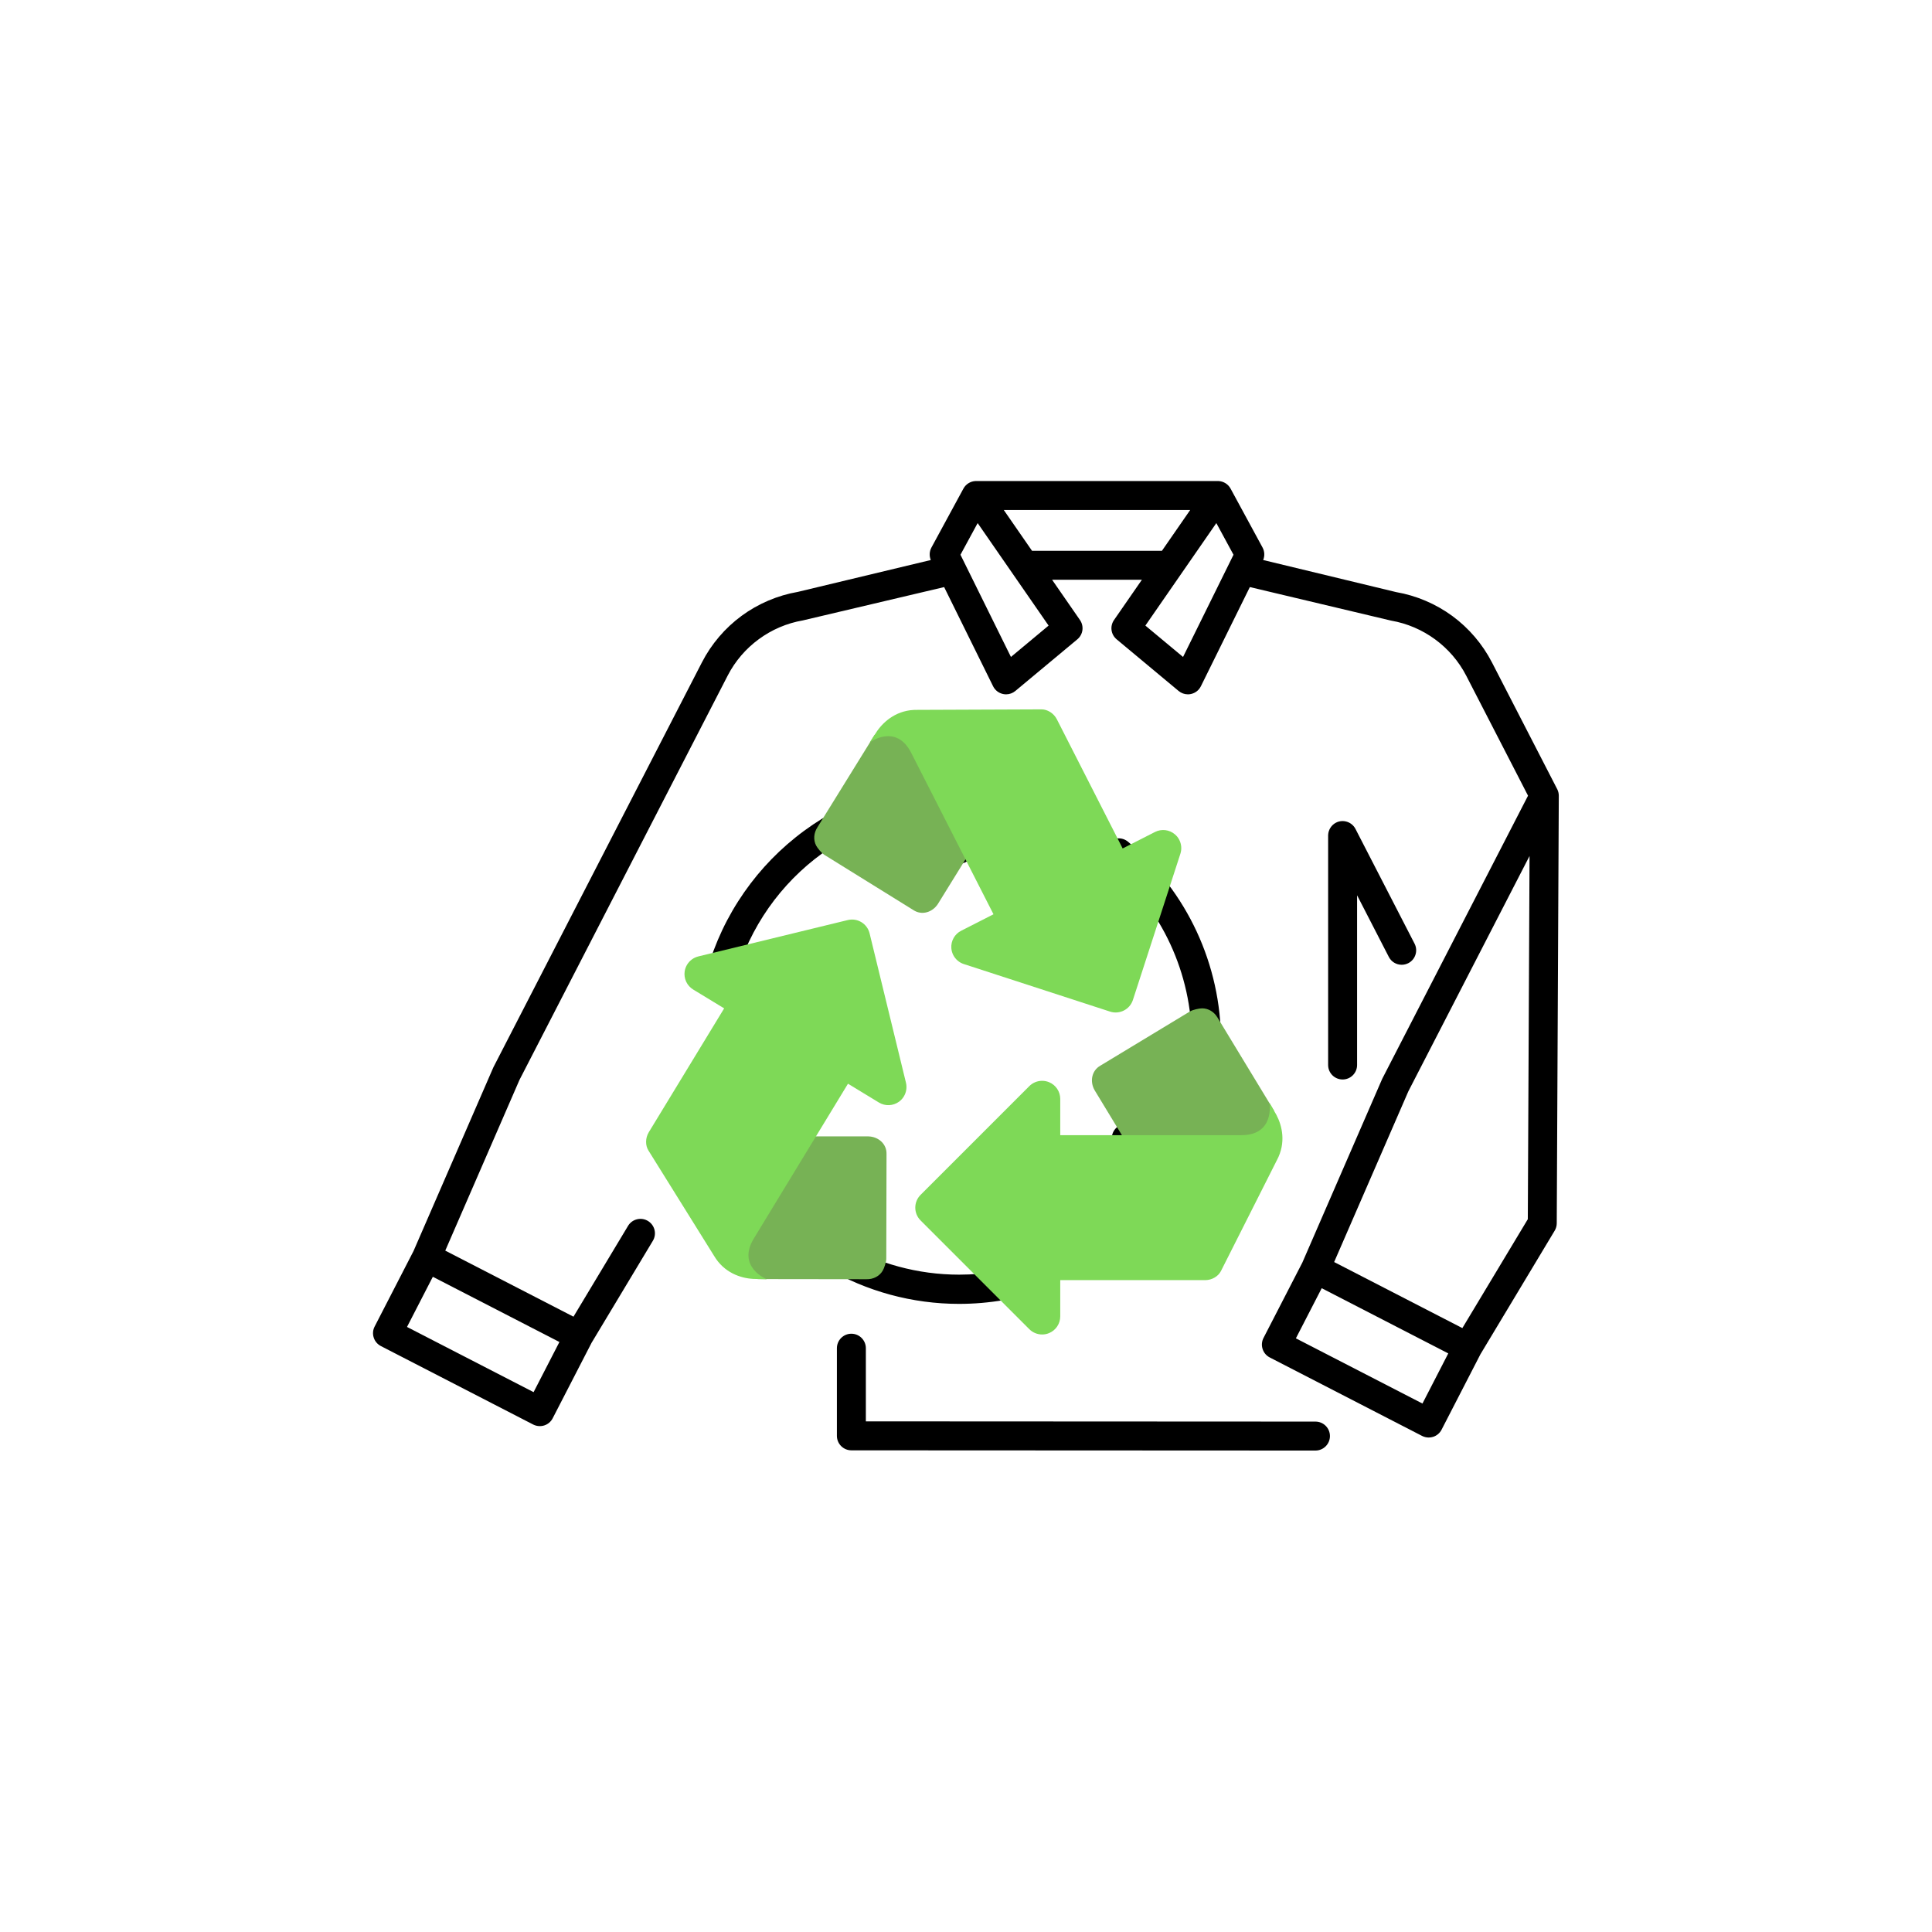
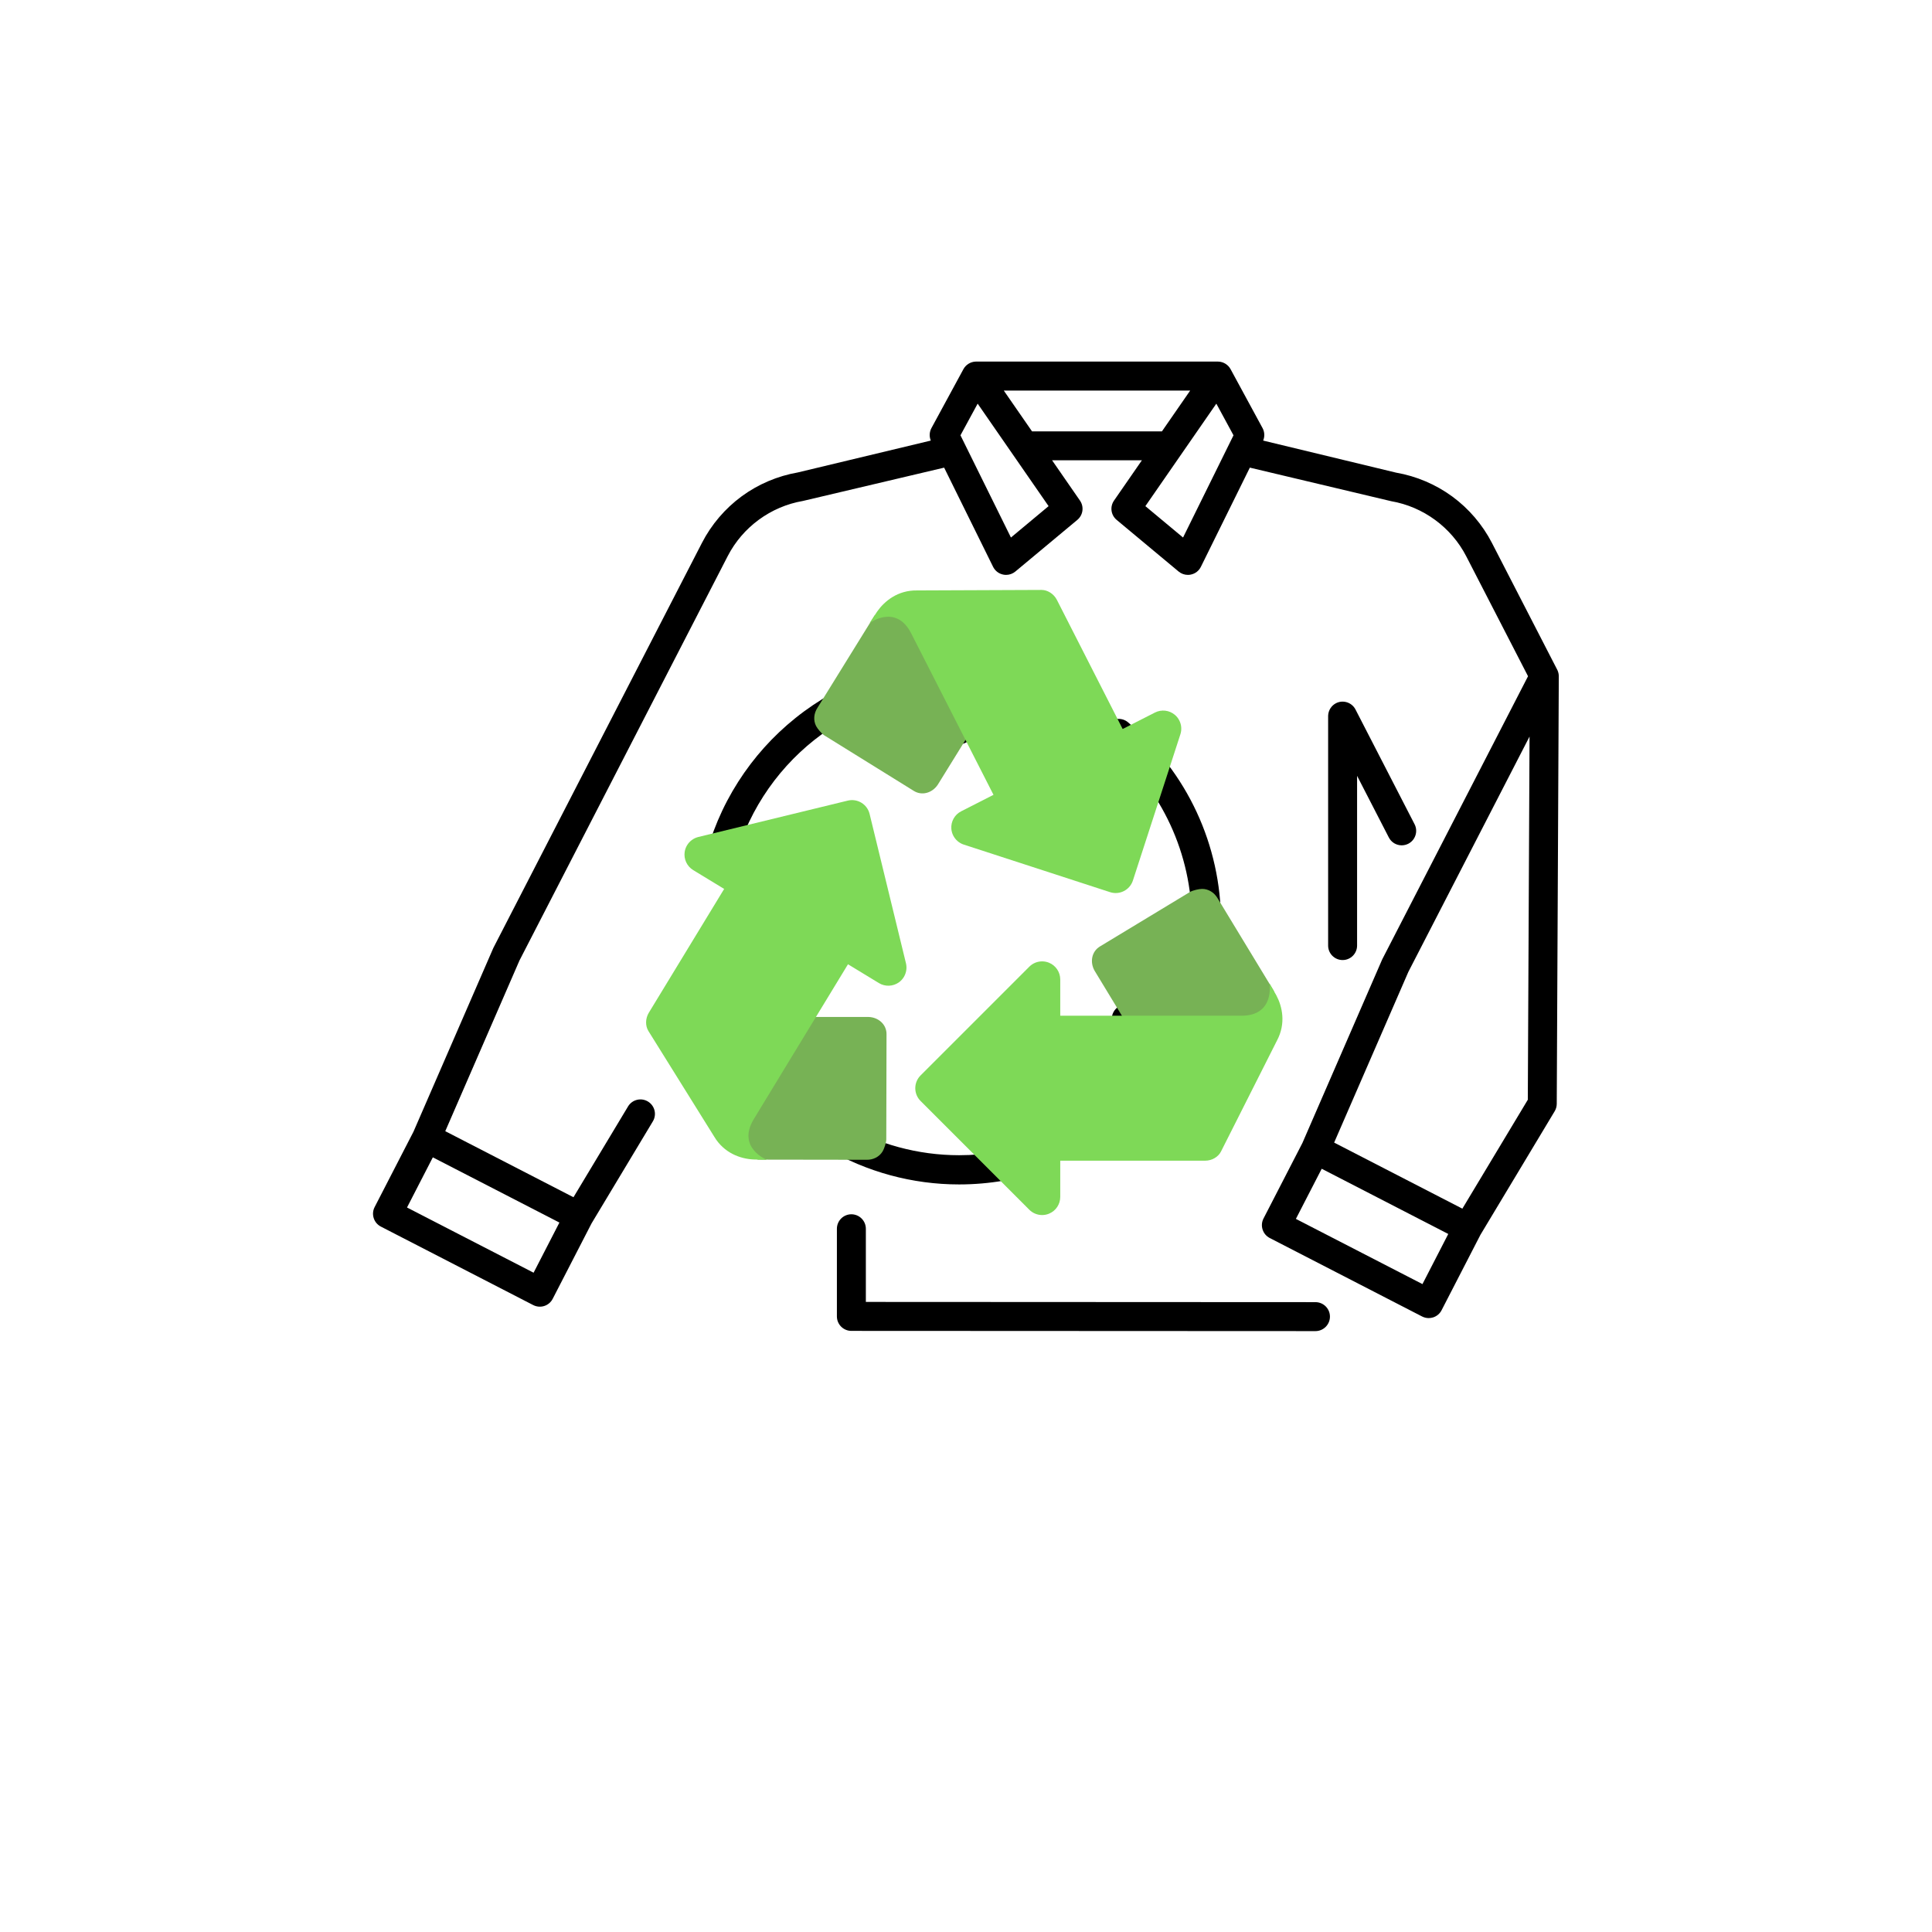
<svg xmlns="http://www.w3.org/2000/svg" width="500" zoomAndPan="magnify" viewBox="0 0 375 375" height="500" preserveAspectRatio="xMidYMid meet" version="1.0">
  <defs>
-     <clipPath id="119102c3f0">
-       <path d="M 162 258 L 259 258 L 259 281.578 L 162 281.578 Z M 162 258 " clip-rule="nonzero" />
+     <clipPath id="06a8b96bf3">
+       <path d="M 162 235 L 259 235 L 259 258.395 L 162 258.395 Z M 162 235 " clip-rule="nonzero" />
    </clipPath>
-     <clipPath id="6fe01e39d4">
-       <path d="M 72.305 93.328 L 302.555 93.328 L 302.555 280 L 72.305 280 Z M 72.305 93.328 " clip-rule="nonzero" />
+     <clipPath id="a546d98b20">
+       <path d="M 72.305 70.145 L 302.555 70.145 L 302.555 256 L 72.305 256 Z M 72.305 70.145 " clip-rule="nonzero" />
    </clipPath>
-     <clipPath id="869b386185">
-       <path d="M 125.254 194 L 166 194 L 166 249 L 125.254 249 Z M 125.254 194 " clip-rule="nonzero" />
+     <clipPath id="ea3193fd2f">
+       <path d="M 125.254 170 L 166 170 L 166 226 L 125.254 226 Z M 125.254 170 " clip-rule="nonzero" />
    </clipPath>
  </defs>
-   <path fill="#000000" d="M 203.297 250.121 C 204.77 249.594 205.539 247.969 205.012 246.496 C 204.48 245.023 202.859 244.254 201.387 244.785 C 196.516 246.527 191.395 247.41 186.168 247.41 C 170.125 247.41 155.145 238.781 147.078 224.887 C 146.293 223.535 144.559 223.074 143.207 223.859 C 143.117 223.91 138.547 226.57 138.547 226.57 L 139.07 216.781 L 152.473 223.59 C 153.867 224.297 155.574 223.738 156.281 222.344 C 156.992 220.949 156.434 219.242 155.039 218.535 L 137.758 209.758 C 136.906 209.324 135.887 209.352 135.059 209.832 C 134.23 210.309 133.695 211.176 133.645 212.133 L 132.605 231.488 C 132.551 232.527 133.066 233.512 133.953 234.055 C 134.406 234.336 134.922 234.477 135.434 234.477 C 135.926 234.477 136.414 234.348 136.852 234.094 L 143.68 230.156 C 147.961 236.66 153.703 242.133 160.426 246.09 C 168.199 250.664 177.102 253.082 186.168 253.082 C 192.047 253.078 197.812 252.082 203.297 250.121 Z M 203.297 250.121 " fill-opacity="1" fill-rule="nonzero" />
-   <path fill="#000000" d="M 218.961 163.391 C 217.777 162.391 216.012 162.531 214.996 163.695 C 213.957 164.887 214.145 166.738 215.348 167.758 C 225.508 176.367 231.332 188.934 231.332 202.238 C 231.332 210.176 229.246 217.98 225.301 224.812 L 225.297 224.812 C 224.938 225.488 224.832 226.277 225.047 227.008 C 225.254 227.703 225.711 228.324 226.371 228.703 L 231.004 231.379 L 222.266 235.82 L 221.457 220.809 C 221.375 219.246 220.035 218.047 218.477 218.133 C 216.914 218.215 215.715 219.551 215.797 221.113 L 216.84 240.469 C 216.891 241.426 217.422 242.293 218.25 242.77 C 218.688 243.023 219.18 243.148 219.668 243.148 C 220.109 243.148 220.547 243.047 220.953 242.844 L 238.23 234.066 C 239.16 233.594 239.754 232.656 239.781 231.613 C 239.809 230.574 239.266 229.605 238.367 229.086 L 231.555 225.152 C 235.125 218.082 237 210.219 237 202.238 C 237 187.242 230.426 173.082 218.961 163.391 Z M 218.961 163.391 " fill-opacity="1" fill-rule="nonzero" />
-   <path fill="#000000" d="M 183.793 166.359 C 184.336 167.191 185.242 167.645 186.172 167.645 C 186.703 167.645 187.238 167.496 187.715 167.188 L 203.953 156.609 C 204.758 156.086 205.242 155.191 205.242 154.234 C 205.242 153.277 204.758 152.383 203.953 151.859 L 187.715 141.281 C 186.844 140.715 185.73 140.668 184.816 141.164 C 183.902 141.66 183.336 142.617 183.336 143.656 L 183.336 151.48 C 178.438 151.746 173.645 152.711 169.043 154.359 C 163.738 156.258 158.812 159.012 154.402 162.547 C 150.031 166.051 146.289 170.219 143.281 174.938 C 140.215 179.742 138 184.98 136.695 190.512 C 136.336 192.035 137.277 193.562 138.801 193.922 C 139.02 193.973 139.238 194 139.453 194 C 140.738 194 141.902 193.121 142.211 191.816 C 147.043 171.355 165.117 157.07 186.168 157.07 C 187.73 157.07 189 155.801 189 154.234 L 189 148.883 L 197.215 154.234 L 184.621 162.438 C 183.309 163.293 182.938 165.047 183.793 166.359 Z M 183.793 166.359 " fill-opacity="1" fill-rule="nonzero" />
-   <path fill="#000000" d="M 263.41 206.719 L 263.41 173.773 L 269.57 185.738 C 270.051 186.676 271.012 187.262 272.07 187.262 C 272.512 187.262 272.957 187.152 273.355 186.949 C 274.02 186.605 274.516 186.023 274.742 185.305 C 274.973 184.59 274.91 183.832 274.566 183.164 L 263.098 160.895 C 262.387 159.516 260.688 158.973 259.312 159.68 C 258.426 160.137 257.844 161.043 257.793 162.043 C 257.789 162.086 257.789 162.129 257.789 162.168 L 257.789 206.719 C 257.789 208.27 259.047 209.527 260.598 209.527 C 262.148 209.531 263.41 208.27 263.41 206.719 Z M 263.41 206.719 " fill-opacity="1" fill-rule="nonzero" />
-   <g clip-path="url(#119102c3f0)">
-     <path fill="#000000" d="M 255.328 275.93 L 168.062 275.887 L 168.062 261.688 C 168.062 260.137 166.801 258.875 165.25 258.875 C 163.699 258.875 162.441 260.137 162.441 261.688 L 162.441 278.699 C 162.441 280.246 163.699 281.508 165.25 281.508 L 255.328 281.551 C 256.879 281.551 258.141 280.289 258.141 278.738 C 258.141 277.188 256.879 275.93 255.328 275.93 Z M 255.328 275.93 " fill-opacity="1" fill-rule="nonzero" />
+   <path fill="#000000" d="M 203.297 226.938 C 204.77 226.406 205.539 224.785 205.012 223.312 C 204.48 221.84 202.859 221.07 201.387 221.602 C 196.516 223.344 191.395 224.227 186.168 224.227 C 170.125 224.227 155.145 215.598 147.078 201.703 C 146.293 200.352 144.559 199.891 143.207 200.676 C 143.117 200.727 138.547 203.387 138.547 203.387 L 139.07 193.598 L 152.473 200.406 C 153.867 201.113 155.574 200.555 156.281 199.16 C 156.992 197.766 156.434 196.059 155.039 195.352 L 137.758 186.574 C 136.906 186.141 135.887 186.168 135.059 186.645 C 134.23 187.125 133.695 187.992 133.645 188.949 L 132.605 208.305 C 132.551 209.344 133.066 210.328 133.953 210.871 C 134.406 211.152 134.922 211.289 135.434 211.289 C 135.926 211.289 136.414 211.164 136.852 210.91 L 143.68 206.969 C 147.961 213.477 153.703 218.949 160.426 222.906 C 168.199 227.48 177.102 229.898 186.168 229.898 C 192.047 229.895 197.812 228.898 203.297 226.938 Z M 203.297 226.938 " fill-opacity="1" fill-rule="nonzero" />
+   <path fill="#000000" d="M 218.961 140.207 C 217.777 139.207 216.012 139.344 214.996 140.512 C 213.957 141.703 214.145 143.555 215.348 144.574 C 225.508 153.184 231.332 165.746 231.332 179.055 C 231.332 186.992 229.246 194.797 225.301 201.629 L 225.297 201.629 C 224.938 202.305 224.832 203.094 225.047 203.824 C 225.254 204.516 225.711 205.141 226.371 205.52 L 231.004 208.195 L 222.266 212.637 L 221.457 197.625 C 221.375 196.062 220.035 194.863 218.477 194.945 C 216.914 195.031 215.715 196.367 215.797 197.93 L 216.84 217.285 C 216.891 218.242 217.422 219.109 218.25 219.586 C 218.688 219.84 219.18 219.965 219.668 219.965 C 220.109 219.965 220.547 219.863 220.953 219.66 L 238.23 210.883 C 239.16 210.41 239.754 209.469 239.781 208.43 C 239.809 207.391 239.266 206.422 238.367 205.898 L 231.555 201.969 C 235.125 194.898 237 187.035 237 179.055 C 237 164.059 230.426 149.898 218.961 140.207 Z M 218.961 140.207 " fill-opacity="1" fill-rule="nonzero" />
+   <path fill="#000000" d="M 183.793 143.176 C 184.336 144.008 185.242 144.461 186.172 144.461 C 186.703 144.461 187.238 144.312 187.715 144.004 L 203.953 133.426 C 204.758 132.902 205.242 132.008 205.242 131.051 C 205.242 130.094 204.758 129.199 203.953 128.676 L 187.715 118.098 C 186.844 117.531 185.73 117.484 184.816 117.98 C 183.902 118.477 183.336 119.434 183.336 120.473 L 183.336 128.293 C 178.438 128.562 173.645 129.527 169.043 131.176 C 163.738 133.074 158.812 135.828 154.402 139.363 C 150.031 142.867 146.289 147.035 143.281 151.754 C 140.215 156.559 138 161.797 136.695 167.328 C 136.336 168.852 137.277 170.379 138.801 170.738 C 139.02 170.789 139.238 170.816 139.453 170.816 C 140.738 170.816 141.902 169.938 142.211 168.633 C 147.043 148.172 165.117 133.887 186.168 133.887 C 187.73 133.887 189 132.617 189 131.051 L 189 125.699 L 197.215 131.051 L 184.621 139.254 C 183.309 140.109 182.938 141.863 183.793 143.176 Z M 183.793 143.176 " fill-opacity="1" fill-rule="nonzero" />
+   <path fill="#000000" d="M 263.41 183.535 L 263.41 150.59 L 269.57 162.551 C 270.051 163.492 271.012 164.078 272.07 164.078 C 272.512 164.078 272.957 163.969 273.355 163.766 C 274.02 163.422 274.516 162.84 274.742 162.121 C 274.973 161.406 274.91 160.645 274.566 159.98 L 263.098 137.707 C 262.387 136.332 260.688 135.789 259.312 136.496 C 258.426 136.953 257.844 137.859 257.793 138.859 C 257.789 138.902 257.789 138.945 257.789 138.984 L 257.789 183.535 C 257.789 185.086 259.047 186.344 260.598 186.344 C 262.148 186.348 263.41 185.086 263.41 183.535 Z M 263.41 183.535 " fill-opacity="1" fill-rule="nonzero" />
+   <g clip-path="url(#06a8b96bf3)">
+     <path fill="#000000" d="M 255.328 252.746 L 168.062 252.703 L 168.062 238.504 C 168.062 236.953 166.801 235.691 165.25 235.691 C 163.699 235.691 162.441 236.953 162.441 238.504 L 162.441 255.516 C 162.441 257.062 163.699 258.324 165.25 258.324 L 255.328 258.367 C 256.879 258.367 258.141 257.105 258.141 255.555 C 258.141 254.004 256.879 252.746 255.328 252.746 Z M 255.328 252.746 " fill-opacity="1" fill-rule="nonzero" />
  </g>
-   <g clip-path="url(#6fe01e39d4)">
-     <path fill="#000000" d="M 302.301 153.266 C 302.285 153.23 302.266 153.195 302.246 153.156 L 289.59 128.578 C 287.766 125.035 285.105 121.918 281.895 119.562 C 278.68 117.207 274.91 115.602 270.992 114.926 L 245.18 108.699 C 245.508 107.918 245.465 107.023 245.059 106.273 L 238.852 94.836 C 238.391 93.984 237.5 93.422 236.531 93.371 L 236.508 93.371 C 236.477 93.367 236.441 93.367 236.402 93.367 L 189.473 93.367 C 189.457 93.367 189.445 93.367 189.434 93.367 L 189.395 93.367 C 189.371 93.367 189.344 93.371 189.316 93.371 C 188.352 93.422 187.461 93.984 187 94.836 L 180.793 106.273 C 180.387 107.023 180.344 107.918 180.668 108.699 L 154.867 114.883 C 150.941 115.562 147.168 117.164 143.957 119.523 C 140.746 121.879 138.082 124.996 136.258 128.539 L 95.793 207.109 C 95.766 207.164 95.742 207.219 95.715 207.277 L 80.262 242.832 L 72.715 257.484 C 72.371 258.148 72.309 258.91 72.539 259.625 C 72.766 260.34 73.262 260.922 73.93 261.27 L 103.492 276.5 C 104.148 276.836 104.938 276.902 105.637 276.676 C 106.352 276.449 106.934 275.953 107.277 275.285 L 114.82 260.645 L 126.719 240.84 C 127.496 239.551 127.121 237.891 125.871 237.055 C 125.227 236.625 124.453 236.48 123.695 236.652 C 122.938 236.82 122.301 237.281 121.902 237.945 L 111.312 255.566 L 86.426 242.746 L 100.832 209.605 L 141.254 131.113 C 144.148 125.492 149.594 121.496 155.832 120.422 L 183.258 113.953 L 192.758 133.203 C 193.145 133.98 193.848 134.527 194.699 134.707 C 194.891 134.75 195.086 134.77 195.281 134.77 C 195.938 134.77 196.574 134.539 197.078 134.117 L 209.105 124.098 C 210.23 123.16 210.449 121.543 209.617 120.34 L 204.211 112.531 L 221.641 112.531 L 216.234 120.34 C 215.398 121.543 215.617 123.16 216.746 124.098 L 228.77 134.117 C 229.273 134.539 229.914 134.77 230.57 134.77 C 230.766 134.77 230.961 134.75 231.152 134.707 C 232 134.527 232.707 133.98 233.09 133.203 L 242.594 113.949 L 270.027 120.465 C 276.254 121.539 281.699 125.535 284.594 131.152 L 296.59 154.441 L 268.324 209.324 C 268.297 209.379 268.27 209.434 268.246 209.492 L 252.793 245.047 L 245.246 259.695 C 244.902 260.363 244.84 261.125 245.07 261.84 C 245.297 262.555 245.793 263.137 246.457 263.48 L 276.023 278.711 C 276.422 278.914 276.867 279.023 277.312 279.023 C 277.602 279.023 277.891 278.98 278.168 278.891 C 278.883 278.66 279.465 278.168 279.809 277.5 L 287.352 262.859 L 301.762 238.875 C 302.023 238.445 302.16 237.949 302.164 237.441 L 302.562 154.457 C 302.562 154.043 302.473 153.645 302.301 153.266 Z M 108.582 260.48 L 103.57 270.215 L 79 257.559 L 84.012 247.824 Z M 196.223 127.516 L 186.426 107.676 L 189.762 101.531 L 203.531 121.426 Z M 200.316 106.91 L 194.832 98.988 L 231.016 98.988 L 225.531 106.91 Z M 229.629 127.516 L 222.316 121.426 L 236.09 101.531 L 239.422 107.676 Z M 276.098 272.426 L 251.531 259.77 L 256.543 250.039 L 281.109 262.695 Z M 296.547 236.645 L 283.844 257.781 L 258.957 244.961 L 273.363 211.82 L 296.883 166.148 Z M 296.547 236.645 " fill-opacity="1" fill-rule="nonzero" />
+   <g clip-path="url(#a546d98b20)">
+     <path fill="#000000" d="M 302.301 130.082 C 302.285 130.047 302.266 130.012 302.246 129.973 L 289.59 105.395 C 287.766 101.852 285.105 98.734 281.895 96.379 C 278.68 94.02 274.91 92.418 270.992 91.742 L 245.18 85.516 C 245.508 84.734 245.465 83.84 245.059 83.09 L 238.852 71.652 C 238.391 70.801 237.5 70.238 236.531 70.188 L 236.508 70.188 C 236.477 70.184 236.441 70.184 236.402 70.184 L 189.473 70.184 C 189.457 70.184 189.445 70.184 189.434 70.184 L 189.395 70.184 C 189.371 70.184 189.344 70.188 189.316 70.188 C 188.352 70.238 187.461 70.801 187 71.652 L 180.793 83.09 C 180.387 83.84 180.344 84.734 180.668 85.516 L 154.867 91.699 C 150.941 92.379 147.168 93.98 143.957 96.336 C 140.746 98.695 138.082 101.812 136.258 105.355 L 95.793 183.926 C 95.766 183.98 95.742 184.035 95.715 184.094 L 80.262 219.648 L 72.715 234.297 C 72.371 234.965 72.309 235.727 72.539 236.441 C 72.766 237.156 73.262 237.738 73.93 238.082 L 103.492 253.312 C 104.148 253.652 104.938 253.719 105.637 253.492 C 106.352 253.262 106.934 252.77 107.277 252.102 L 114.82 237.461 L 126.719 217.656 C 127.496 216.367 127.121 214.703 125.871 213.871 C 125.227 213.441 124.453 213.297 123.695 213.465 C 122.938 213.637 122.301 214.098 121.902 214.762 L 111.312 232.383 L 86.426 219.562 L 100.832 186.422 L 141.254 107.93 C 144.148 102.309 149.594 98.312 155.832 97.238 L 183.258 90.77 L 192.758 110.02 C 193.145 110.797 193.848 111.344 194.699 111.523 C 194.891 111.566 195.086 111.586 195.281 111.586 C 195.938 111.586 196.574 111.355 197.078 110.934 L 209.105 100.914 C 210.23 99.977 210.449 98.359 209.617 97.156 L 204.211 89.344 L 221.641 89.344 L 216.234 97.156 C 215.398 98.359 215.617 99.977 216.746 100.914 L 228.77 110.934 C 229.273 111.355 229.914 111.586 230.57 111.586 C 230.766 111.586 230.961 111.566 231.152 111.523 C 232 111.344 232.707 110.797 233.09 110.02 L 242.594 90.766 L 270.027 97.281 C 276.254 98.355 281.699 102.352 284.594 107.969 L 296.59 131.258 L 268.324 186.141 C 268.297 186.195 268.27 186.25 268.246 186.309 L 252.793 221.863 L 245.246 236.512 C 244.902 237.18 244.84 237.941 245.07 238.656 C 245.297 239.371 245.793 239.953 246.457 240.297 L 276.023 255.527 C 276.422 255.73 276.867 255.84 277.312 255.84 C 277.602 255.84 277.891 255.793 278.168 255.707 C 278.883 255.477 279.465 254.984 279.809 254.316 L 287.352 239.676 L 301.762 215.691 C 302.023 215.258 302.16 214.762 302.164 214.258 L 302.562 131.273 C 302.562 130.859 302.473 130.461 302.301 130.082 Z M 108.582 237.297 L 103.57 247.031 L 79 234.375 L 84.012 224.641 Z M 196.223 104.332 L 186.426 84.492 L 189.762 78.348 L 203.531 98.242 Z M 200.316 83.727 L 194.832 75.805 L 231.016 75.805 L 225.531 83.727 Z M 229.629 104.332 L 222.316 98.242 L 236.09 78.348 L 239.422 84.492 Z M 276.098 249.242 L 251.531 236.586 L 256.543 226.855 L 281.109 239.512 Z M 296.547 213.461 L 283.844 234.598 L 258.957 221.777 L 273.363 188.637 L 296.883 142.965 Z M 296.547 213.461 " fill-opacity="1" fill-rule="nonzero" />
  </g>
-   <path fill="#77b255" d="M 230.414 237.922 C 229.191 237.922 228.004 237.285 227.359 236.148 L 212.465 211.613 C 211.5 209.93 211.879 207.82 213.562 206.852 L 231 196.301 C 231.547 195.988 232.742 195.719 233.332 195.719 C 234.559 195.719 235.695 196.414 236.344 197.551 L 247.273 215.562 L 247.848 223.414 C 248.812 225.098 244.48 227.578 242.789 228.543 L 232.152 237.457 C 231.605 237.773 231.004 237.922 230.414 237.922 Z M 230.414 237.922 " fill-opacity="1" fill-rule="nonzero" />
-   <path fill="#7ed957" d="M 205.793 248.473 C 203.848 248.473 202.277 246.898 202.277 244.953 L 202.277 223.852 C 202.277 221.906 203.848 220.336 205.793 220.336 L 240.961 220.336 C 247.469 220.336 246.414 214.074 246.414 214.074 C 246.414 214.074 247.562 216.051 247.73 216.363 C 248.883 218.52 249.645 221.82 247.852 225.172 L 236.988 246.703 C 236.477 247.719 235.262 248.473 233.93 248.473 Z M 205.793 248.473 " fill-opacity="1" fill-rule="nonzero" />
-   <path fill="#7ed957" d="M 202.277 259.023 C 201.359 259.023 200.461 258.664 199.789 257.992 L 178.688 236.891 C 177.312 235.516 177.312 233.293 178.688 231.918 L 199.789 210.816 C 200.461 210.145 201.359 209.785 202.277 209.785 C 202.73 209.785 203.188 209.871 203.621 210.051 C 204.938 210.594 205.793 211.883 205.793 213.301 L 205.793 255.504 C 205.793 256.926 204.938 258.215 203.621 258.754 C 203.188 258.938 202.73 259.023 202.277 259.023 Z M 202.277 259.023 " fill-opacity="1" fill-rule="nonzero" />
-   <path fill="#77b255" d="M 197.328 147.531 C 197.883 148.621 197.855 149.965 197.137 151.062 L 182.039 175.469 C 180.973 177.098 178.922 177.719 177.297 176.652 L 159.98 165.91 C 159.453 165.562 158.664 164.621 158.398 164.098 C 157.844 163.008 157.945 161.676 158.66 160.578 L 169.746 142.664 L 176.48 138.59 C 177.543 136.961 181.719 139.695 183.348 140.766 L 196.117 146.195 C 196.652 146.543 197.059 147.012 197.328 147.531 Z M 197.328 147.531 " fill-opacity="1" fill-rule="nonzero" />
-   <path fill="#7ed957" d="M 217.906 164.68 C 218.789 166.414 218.105 168.527 216.367 169.414 L 197.562 178.996 C 195.832 179.875 193.715 179.188 192.836 177.457 L 176.863 146.121 C 173.91 140.32 168.809 144.105 168.809 144.105 C 168.809 144.105 170.047 142.188 170.25 141.891 C 171.652 139.887 174.242 137.711 178.043 137.785 L 202.168 137.688 C 203.305 137.688 204.527 138.422 205.137 139.613 Z M 217.906 164.68 " fill-opacity="1" fill-rule="nonzero" />
-   <path fill="#7ed957" d="M 228.902 163.027 C 229.316 163.84 229.406 164.805 229.113 165.707 L 219.895 194.094 C 219.297 195.938 217.312 196.949 215.465 196.352 L 187.082 187.125 C 186.176 186.832 185.449 186.195 185.031 185.383 C 184.824 184.98 184.695 184.531 184.656 184.059 C 184.543 182.637 185.305 181.293 186.57 180.652 L 224.172 161.492 C 225.438 160.844 226.969 161.02 228.051 161.949 C 228.414 162.25 228.699 162.621 228.902 163.027 Z M 228.902 163.027 " fill-opacity="1" fill-rule="nonzero" />
-   <path fill="#77b255" d="M 136.773 222.242 C 137.41 221.199 138.566 220.52 139.875 220.559 L 168.578 220.574 C 170.52 220.637 172.125 222.051 172.074 223.992 L 172.027 244.375 C 172.008 245.008 171.617 246.176 171.312 246.676 C 170.676 247.719 169.488 248.336 168.18 248.297 L 147.113 248.27 L 140.102 244.684 C 138.164 244.625 138.301 239.637 138.348 237.699 L 136.262 223.969 C 136.277 223.34 136.465 222.746 136.773 222.242 Z M 136.773 222.242 " fill-opacity="1" fill-rule="nonzero" />
-   <g clip-path="url(#869b386185)">
-     <path fill="#7ed957" d="M 140.559 195.723 C 141.566 194.062 143.73 193.535 145.391 194.547 L 163.418 205.516 C 165.082 206.523 165.605 208.684 164.594 210.348 L 146.316 240.395 C 142.941 245.949 148.84 248.305 148.84 248.305 C 148.84 248.305 146.555 248.258 146.199 248.234 C 143.75 248.102 140.539 247.035 138.605 243.766 L 125.852 223.297 C 125.25 222.332 125.242 220.898 125.934 219.758 Z M 140.559 195.723 " fill-opacity="1" fill-rule="nonzero" />
+   <path fill="#77b255" d="M 230.414 214.738 C 229.191 214.738 228.004 214.102 227.359 212.965 L 212.465 188.43 C 211.5 186.746 211.879 184.637 213.562 183.668 L 231 173.117 C 231.547 172.805 232.742 172.535 233.332 172.535 C 234.559 172.535 235.695 173.23 236.344 174.367 L 247.273 192.379 L 247.848 200.23 C 248.812 201.914 244.48 204.395 242.789 205.355 L 232.152 214.273 C 231.605 214.59 231.004 214.738 230.414 214.738 Z M 230.414 214.738 " fill-opacity="1" fill-rule="nonzero" />
+   <path fill="#7ed957" d="M 205.793 225.289 C 203.848 225.289 202.277 223.715 202.277 221.77 L 202.277 200.668 C 202.277 198.723 203.848 197.152 205.793 197.152 L 240.961 197.152 C 247.469 197.152 246.414 190.887 246.414 190.887 C 246.414 190.887 247.562 192.863 247.73 193.18 C 248.883 195.336 249.645 198.637 247.852 201.988 L 236.988 223.52 C 236.477 224.535 235.262 225.289 233.93 225.289 Z M 205.793 225.289 " fill-opacity="1" fill-rule="nonzero" />
+   <path fill="#7ed957" d="M 202.277 235.84 C 201.359 235.84 200.461 235.48 199.789 234.809 L 178.688 213.707 C 177.312 212.332 177.312 210.109 178.688 208.734 L 199.789 187.633 C 200.461 186.961 201.359 186.602 202.277 186.602 C 202.73 186.602 203.188 186.688 203.621 186.867 C 204.938 187.41 205.793 188.699 205.793 190.117 L 205.793 232.32 C 205.793 233.742 204.938 235.031 203.621 235.57 C 203.188 235.754 202.73 235.84 202.277 235.84 Z M 202.277 235.84 " fill-opacity="1" fill-rule="nonzero" />
+   <path fill="#77b255" d="M 197.328 124.348 C 197.883 125.438 197.855 126.781 197.137 127.879 L 182.039 152.285 C 180.973 153.914 178.922 154.535 177.297 153.469 L 159.98 142.727 C 159.453 142.379 158.664 141.438 158.398 140.914 C 157.844 139.824 157.945 138.492 158.66 137.395 L 169.746 119.48 L 176.48 115.402 C 177.543 113.777 181.719 116.512 183.348 117.582 L 196.117 123.012 C 196.652 123.359 197.059 123.828 197.328 124.348 Z M 197.328 124.348 " fill-opacity="1" fill-rule="nonzero" />
+   <path fill="#7ed957" d="M 217.906 141.496 C 218.789 143.23 218.105 145.344 216.367 146.23 L 197.562 155.809 C 195.832 156.691 193.715 156.004 192.836 154.273 L 176.863 122.938 C 173.91 117.137 168.809 120.922 168.809 120.922 C 168.809 120.922 170.047 119 170.25 118.707 C 171.652 116.703 174.242 114.527 178.043 114.602 L 202.168 114.504 C 203.305 114.504 204.527 115.238 205.137 116.426 Z M 217.906 141.496 " fill-opacity="1" fill-rule="nonzero" />
+   <path fill="#7ed957" d="M 228.902 139.844 C 229.316 140.656 229.406 141.621 229.113 142.523 L 219.895 170.91 C 219.297 172.754 217.312 173.766 215.465 173.168 L 187.082 163.941 C 186.176 163.648 185.449 163.008 185.031 162.195 C 184.824 161.797 184.695 161.348 184.656 160.875 C 184.543 159.453 185.305 158.109 186.57 157.469 L 224.172 138.305 C 225.438 137.66 226.969 137.836 228.051 138.762 C 228.414 139.066 228.699 139.438 228.902 139.844 Z M 228.902 139.844 " fill-opacity="1" fill-rule="nonzero" />
+   <path fill="#77b255" d="M 136.773 199.059 C 137.41 198.016 138.566 197.336 139.875 197.375 L 168.578 197.391 C 170.52 197.449 172.125 198.867 172.074 200.809 L 172.027 221.191 C 172.008 221.824 171.617 222.992 171.312 223.492 C 170.676 224.535 169.488 225.152 168.18 225.113 L 147.113 225.082 L 140.102 221.5 C 138.164 221.441 138.301 216.453 138.348 214.516 L 136.262 200.785 C 136.277 200.156 136.465 199.562 136.773 199.059 Z M 136.773 199.059 " fill-opacity="1" fill-rule="nonzero" />
+   <g clip-path="url(#ea3193fd2f)">
+     <path fill="#7ed957" d="M 140.559 172.539 C 141.566 170.879 143.73 170.352 145.391 171.363 L 163.418 182.332 C 165.082 183.34 165.605 185.5 164.594 187.164 L 146.316 217.211 C 142.941 222.766 148.84 225.121 148.84 225.121 C 148.84 225.121 146.555 225.074 146.199 225.051 C 143.75 224.918 140.539 223.852 138.605 220.582 L 125.852 200.113 C 125.25 199.145 125.242 197.715 125.934 196.574 Z M 140.559 172.539 " fill-opacity="1" fill-rule="nonzero" />
  </g>
-   <path fill="#7ed957" d="M 133.367 187.238 C 133.848 186.449 134.617 185.875 135.543 185.641 L 164.539 178.586 C 166.426 178.121 168.328 179.277 168.789 181.168 L 175.848 210.16 C 176.07 211.09 175.906 212.039 175.43 212.824 C 175.199 213.207 174.887 213.555 174.504 213.836 C 173.355 214.672 171.816 214.738 170.598 214 L 134.551 192.07 C 133.332 191.328 132.684 189.93 132.898 188.523 C 132.969 188.055 133.133 187.625 133.367 187.238 Z M 133.367 187.238 " fill-opacity="1" fill-rule="nonzero" />
+   <path fill="#7ed957" d="M 133.367 164.055 C 133.848 163.266 134.617 162.691 135.543 162.457 L 164.539 155.402 C 166.426 154.938 168.328 156.094 168.789 157.984 L 175.848 186.977 C 176.07 187.906 175.906 188.855 175.43 189.641 C 175.199 190.023 174.887 190.371 174.504 190.652 C 173.355 191.488 171.816 191.555 170.598 190.816 L 134.551 168.887 C 133.332 168.145 132.684 166.746 132.898 165.34 C 132.969 164.871 133.133 164.441 133.367 164.055 Z M 133.367 164.055 " fill-opacity="1" fill-rule="nonzero" />
</svg>
